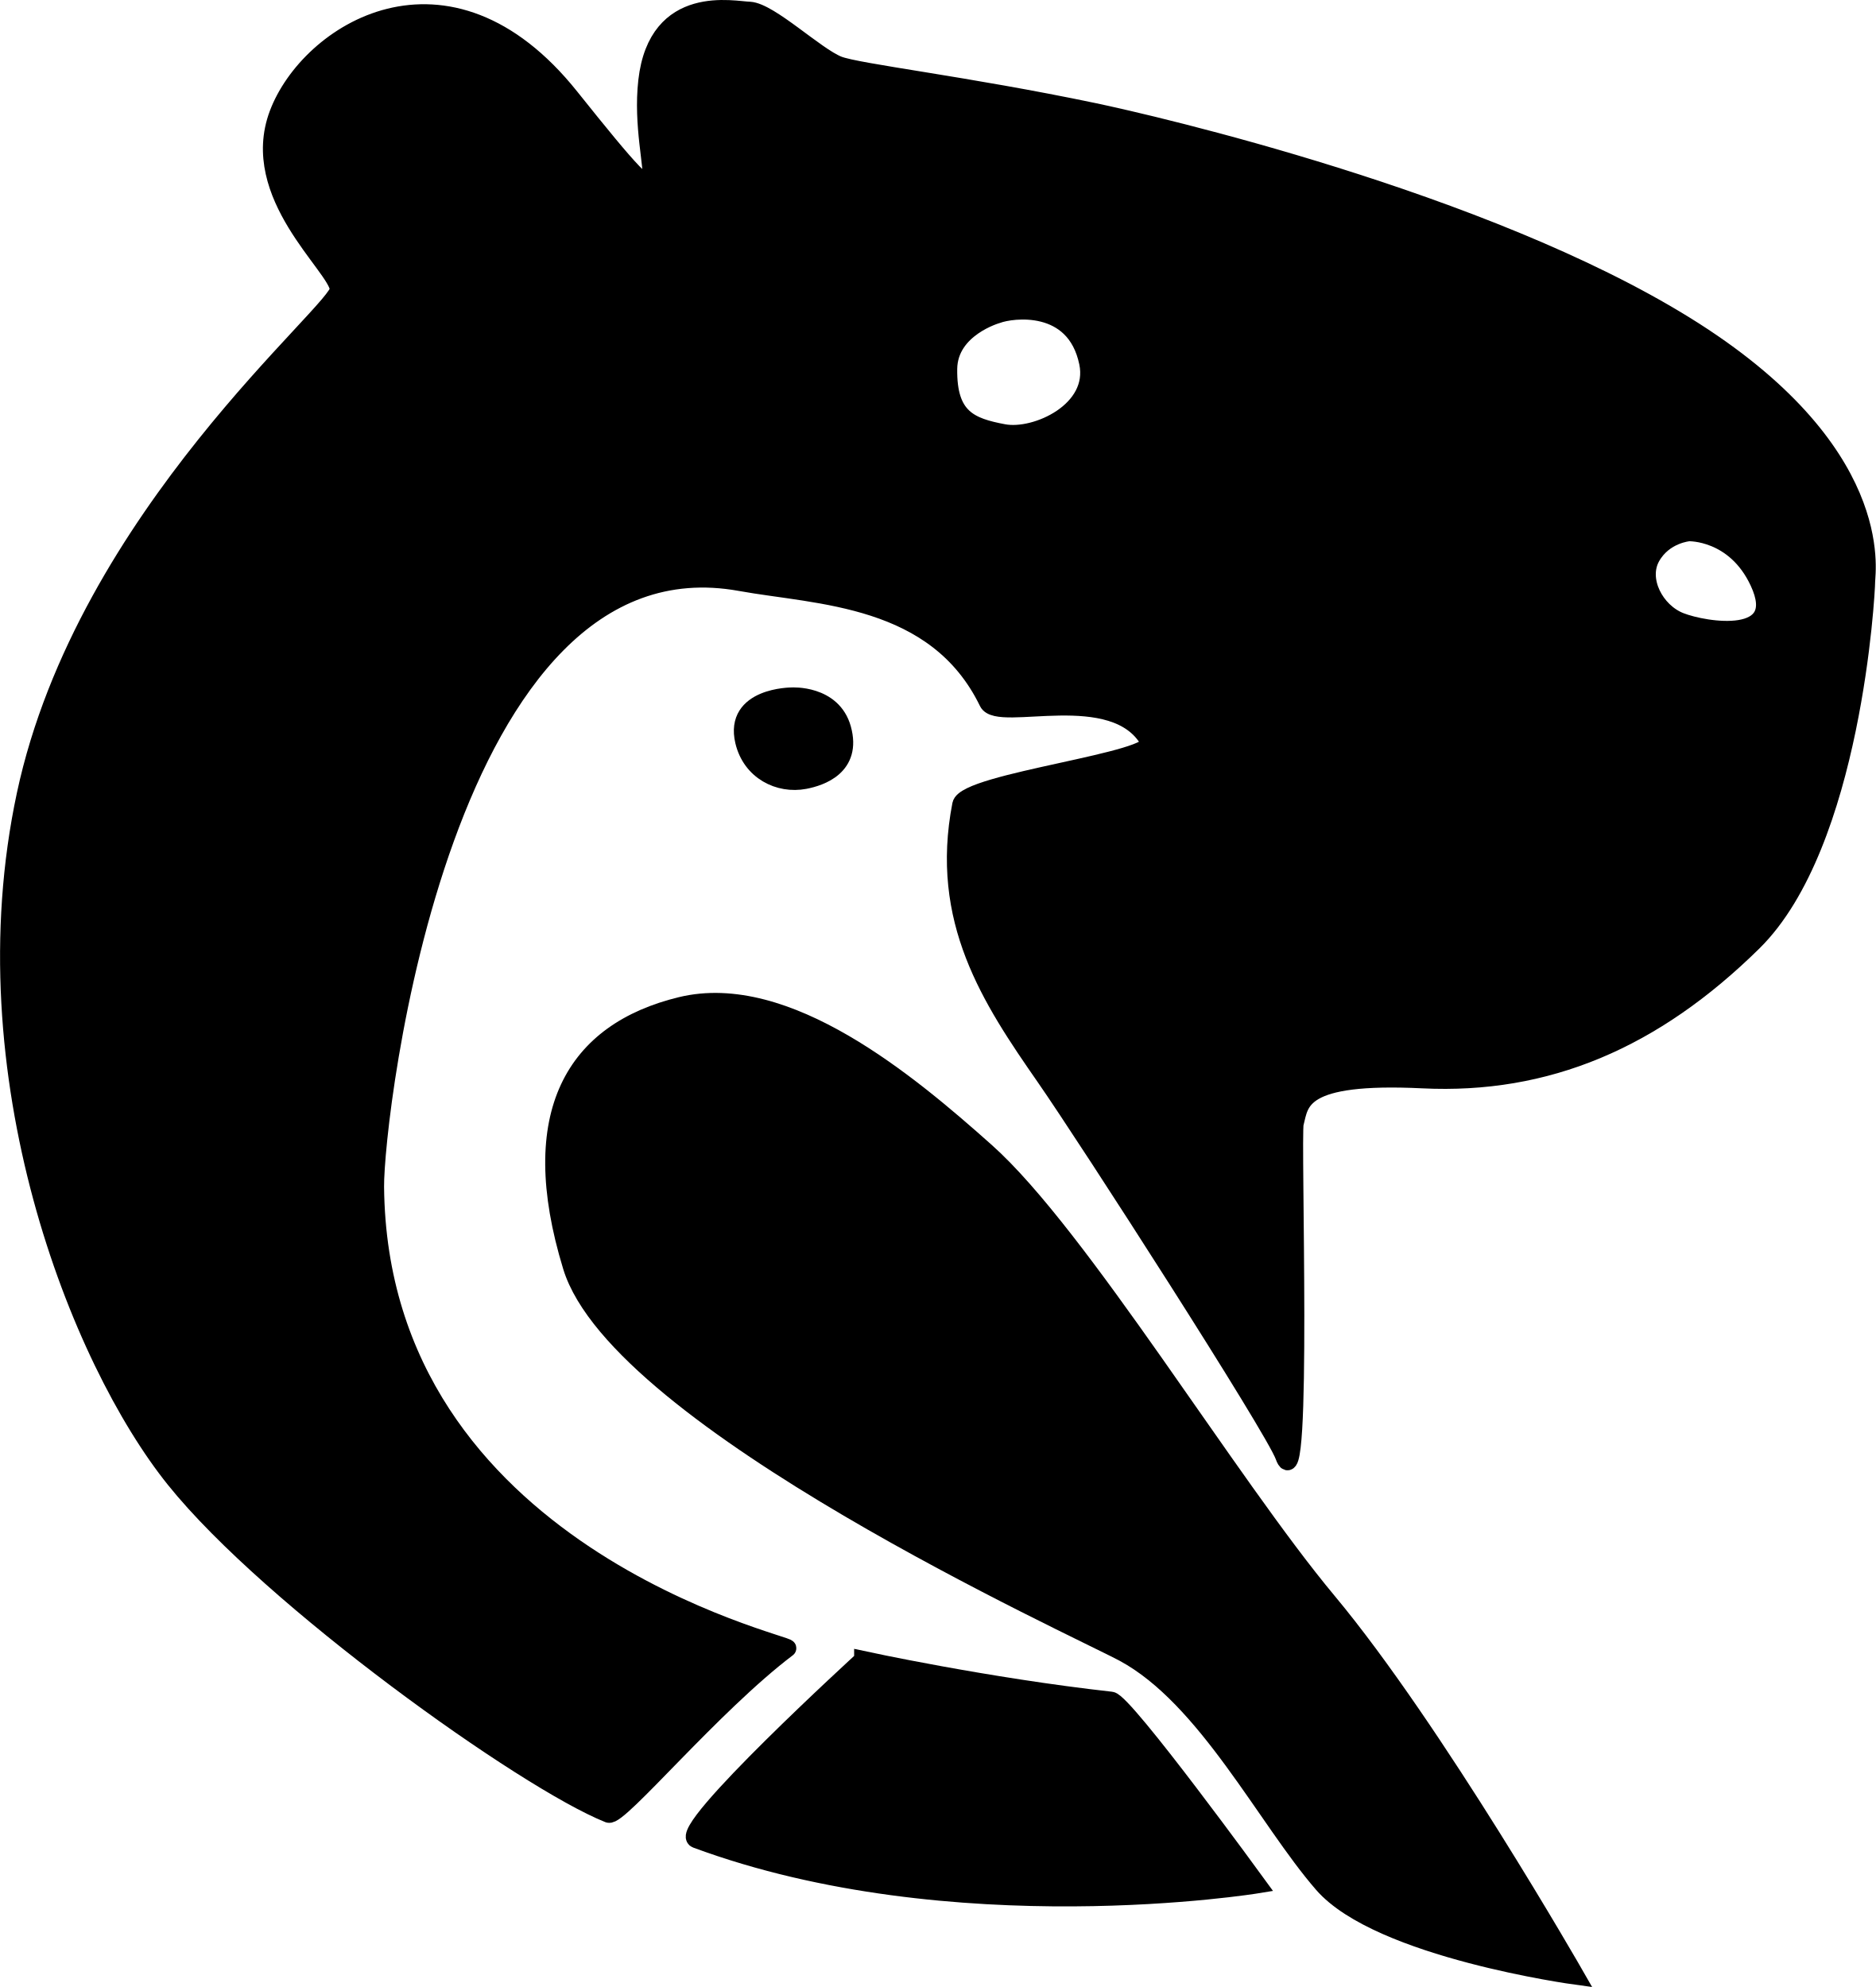
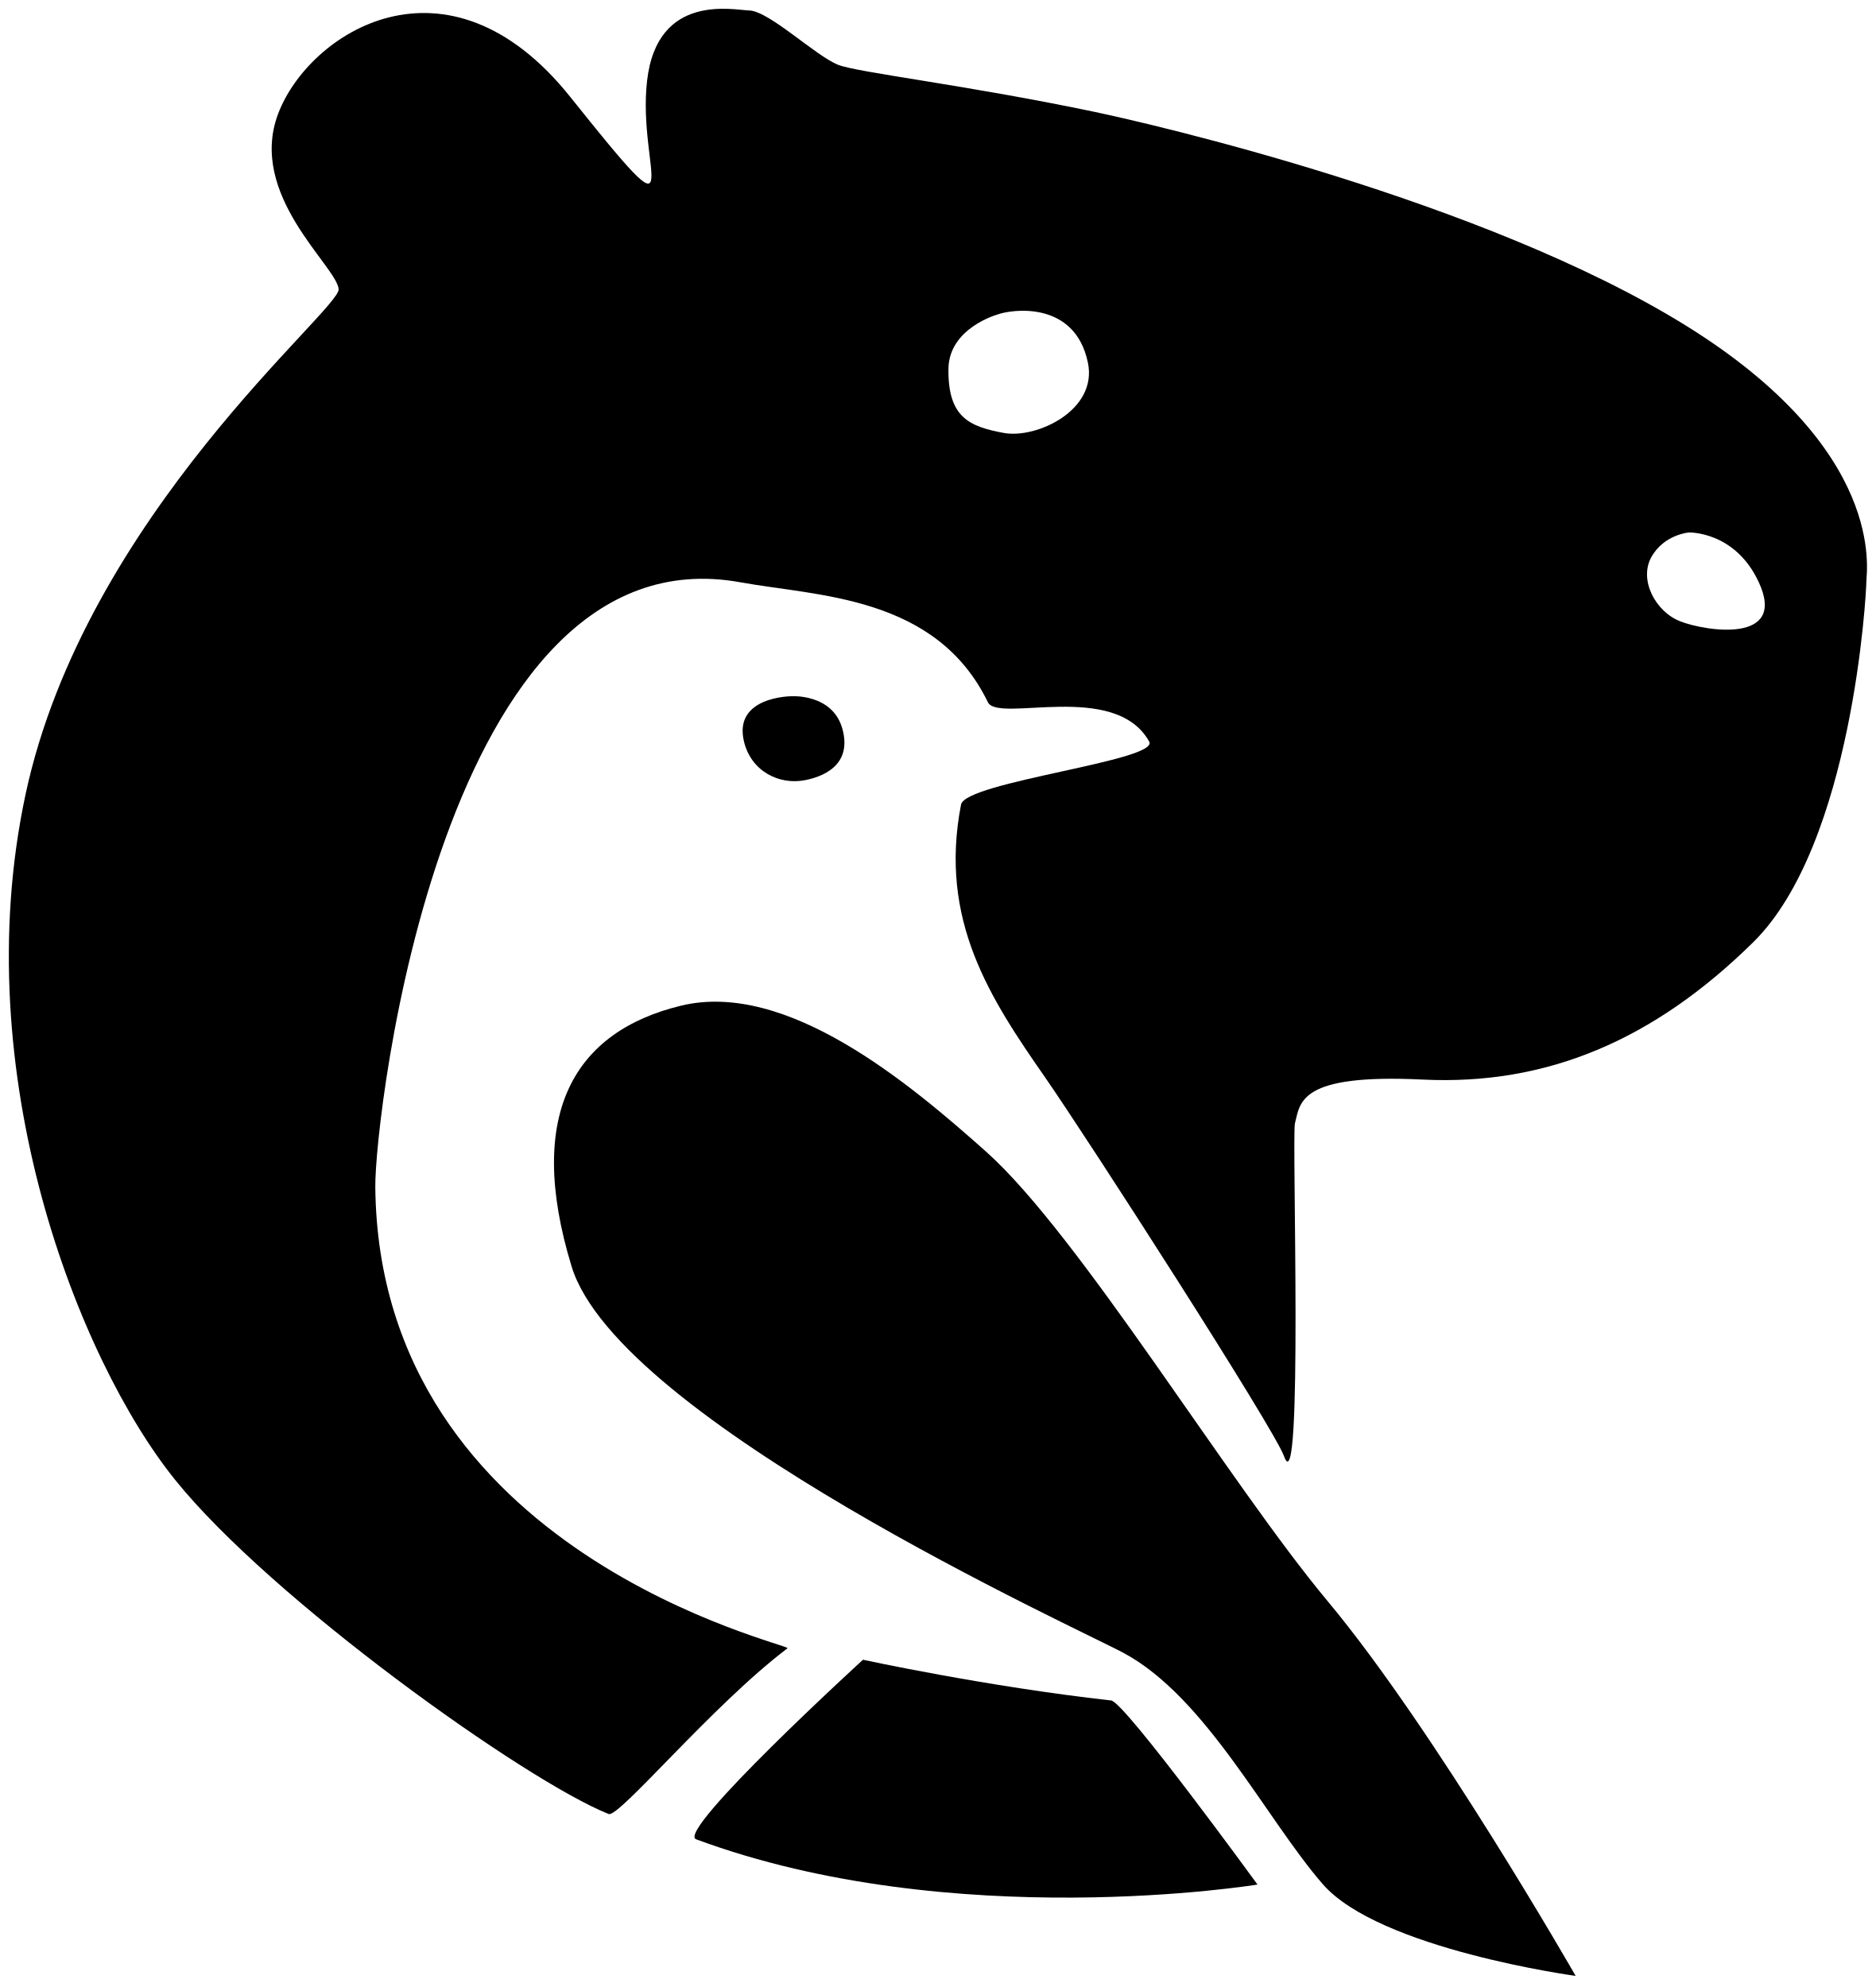
<svg xmlns="http://www.w3.org/2000/svg" width="28.312mm" height="29.996mm" viewBox="0 0 28.312 29.996" version="1.1" id="svg1" xml:space="preserve">
  <defs id="defs1" />
  <g id="layer1" transform="translate(-3.488194,-23.63993)">
    <a id="a10" transform="translate(-6.195092,-5.830675)">
-       <path style="fill:#000000;fill-opacity:1;stroke:#000000;stroke-width:0.265;stroke-opacity:1" d="m 33.466,59.299 c 0,0 -2.963,-0.403 -3.817,-1.385 -0.854,-0.982 -1.756,-2.816 -3.002,-3.488 -0.691,-0.373 -7.628,-3.518 -8.336,-5.837 -0.709,-2.319 0.054,-3.549 1.649,-3.936 1.594,-0.387 3.442,1.164 4.606,2.202 1.414,1.261 3.657,4.99 5.16,6.791 1.608,1.927 3.74,5.653 3.74,5.653 z" id="path10" />
-       <path style="fill:#000000;fill-opacity:1;stroke:#000000;stroke-width:0.265;stroke-opacity:1" d="m 21.633,39.981 c 0,0 0.618,-0.04 0.765,0.491 0.158,0.571 -0.328,0.731 -0.568,0.777 -0.388,0.074 -0.811,-0.135 -0.918,-0.588 -0.161,-0.68 0.721,-0.68 0.721,-0.68 z" id="path8" />
-       <path style="fill:#000000;fill-opacity:1;stroke:#000000;stroke-width:0.265;stroke-opacity:1" d="m 22.708,54.526 c 0,0 1.867,0.406 3.747,0.615 0.205,0.023 2.209,2.779 2.209,2.779 0,0 -4.597,0.753 -8.473,-0.683 -0.318,-0.118 2.517,-2.71 2.517,-2.71 z" id="path9" />
-       <path id="path4" style="fill:#000000;fill-opacity:1;stroke:#000000;stroke-width:0.265;stroke-opacity:1" d="m 29.229,46.429 c 0.082,-0.32 0.061,-0.752 1.929,-0.661 1.868,0.091 3.485,-0.592 4.988,-2.073 1.503,-1.48 1.708,-5.284 1.708,-5.443 0,-0.159 0.319,-1.982 -2.733,-3.872 -3.052,-1.89 -8.052,-3.039 -8.923,-3.222 -1.934,-0.405 -3.573,-0.593 -3.864,-0.709 -0.342,-0.137 -1.029,-0.8 -1.334,-0.82 -0.231,-0.003 -1.397,-0.282 -1.55,1.063 -0.153,1.345 0.701,2.569 -1.159,0.242 -1.86,-2.327 -3.952,-0.966 -4.411,0.258 -0.459,1.224 0.877,2.289 0.915,2.642 0.034,0.309 -3.825,3.413 -4.727,7.633 -0.902,4.22 0.805,8.536 2.255,10.339 1.449,1.804 5.289,4.547 6.547,5.049 0.156,0.062 1.564,-1.643 2.7,-2.502 0.076,-0.058 -6.169,-1.412 -6.222,-6.965 -0.01,-1.05 1.003,-9.944 5.511,-9.127 1.167,0.212 2.953,0.199 3.735,1.81 0.155,0.32 1.916,-0.333 2.435,0.594 0.162,0.289 -2.774,0.607 -2.84,0.952 -0.339,1.749 0.442,2.928 1.269,4.118 0.65,0.936 3.455,5.297 3.606,5.718 0.292,0.819 0.117,-4.837 0.165,-5.024 z M 24.738,34.219 c 0.21,-0.079 1.169,-0.219 1.366,0.726 0.151,0.724 -0.783,1.153 -1.272,1.061 -0.51,-0.096 -0.843,-0.228 -0.833,-0.968 0.008,-0.616 0.739,-0.819 0.739,-0.819 z m 10.437,3.29 c 0,0 0.694,-0.023 1.053,0.746 0.441,0.944 -0.809,0.743 -1.184,0.595 -0.376,-0.148 -0.625,-0.626 -0.436,-0.968 0.191,-0.344 0.567,-0.373 0.567,-0.373 z" />
+       <path style="fill-opacity:1;stroke-width:0.265;stroke-opacity:1" d="m 33.466,59.299 c 0,0 -2.963,-0.403 -3.817,-1.385 -0.854,-0.982 -1.756,-2.816 -3.002,-3.488 -0.691,-0.373 -7.628,-3.518 -8.336,-5.837 -0.709,-2.319 0.054,-3.549 1.649,-3.936 1.594,-0.387 3.442,1.164 4.606,2.202 1.414,1.261 3.657,4.99 5.16,6.791 1.608,1.927 3.74,5.653 3.74,5.653 z" id="path10" />
+       <path style="fill-opacity:1;stroke-width:0.265;stroke-opacity:1" d="m 21.633,39.981 c 0,0 0.618,-0.04 0.765,0.491 0.158,0.571 -0.328,0.731 -0.568,0.777 -0.388,0.074 -0.811,-0.135 -0.918,-0.588 -0.161,-0.68 0.721,-0.68 0.721,-0.68 z" id="path8" />
+       <path style="fill-opacity:1;stroke-width:0.265;stroke-opacity:1" d="m 22.708,54.526 c 0,0 1.867,0.406 3.747,0.615 0.205,0.023 2.209,2.779 2.209,2.779 0,0 -4.597,0.753 -8.473,-0.683 -0.318,-0.118 2.517,-2.71 2.517,-2.71 z" id="path9" />
+       <path id="path4" style="fill-opacity:1;stroke-width:0.265;stroke-opacity:1" d="m 29.229,46.429 c 0.082,-0.32 0.061,-0.752 1.929,-0.661 1.868,0.091 3.485,-0.592 4.988,-2.073 1.503,-1.48 1.708,-5.284 1.708,-5.443 0,-0.159 0.319,-1.982 -2.733,-3.872 -3.052,-1.89 -8.052,-3.039 -8.923,-3.222 -1.934,-0.405 -3.573,-0.593 -3.864,-0.709 -0.342,-0.137 -1.029,-0.8 -1.334,-0.82 -0.231,-0.003 -1.397,-0.282 -1.55,1.063 -0.153,1.345 0.701,2.569 -1.159,0.242 -1.86,-2.327 -3.952,-0.966 -4.411,0.258 -0.459,1.224 0.877,2.289 0.915,2.642 0.034,0.309 -3.825,3.413 -4.727,7.633 -0.902,4.22 0.805,8.536 2.255,10.339 1.449,1.804 5.289,4.547 6.547,5.049 0.156,0.062 1.564,-1.643 2.7,-2.502 0.076,-0.058 -6.169,-1.412 -6.222,-6.965 -0.01,-1.05 1.003,-9.944 5.511,-9.127 1.167,0.212 2.953,0.199 3.735,1.81 0.155,0.32 1.916,-0.333 2.435,0.594 0.162,0.289 -2.774,0.607 -2.84,0.952 -0.339,1.749 0.442,2.928 1.269,4.118 0.65,0.936 3.455,5.297 3.606,5.718 0.292,0.819 0.117,-4.837 0.165,-5.024 z M 24.738,34.219 c 0.21,-0.079 1.169,-0.219 1.366,0.726 0.151,0.724 -0.783,1.153 -1.272,1.061 -0.51,-0.096 -0.843,-0.228 -0.833,-0.968 0.008,-0.616 0.739,-0.819 0.739,-0.819 z m 10.437,3.29 c 0,0 0.694,-0.023 1.053,0.746 0.441,0.944 -0.809,0.743 -1.184,0.595 -0.376,-0.148 -0.625,-0.626 -0.436,-0.968 0.191,-0.344 0.567,-0.373 0.567,-0.373 z" />
    </a>
  </g>
</svg>
